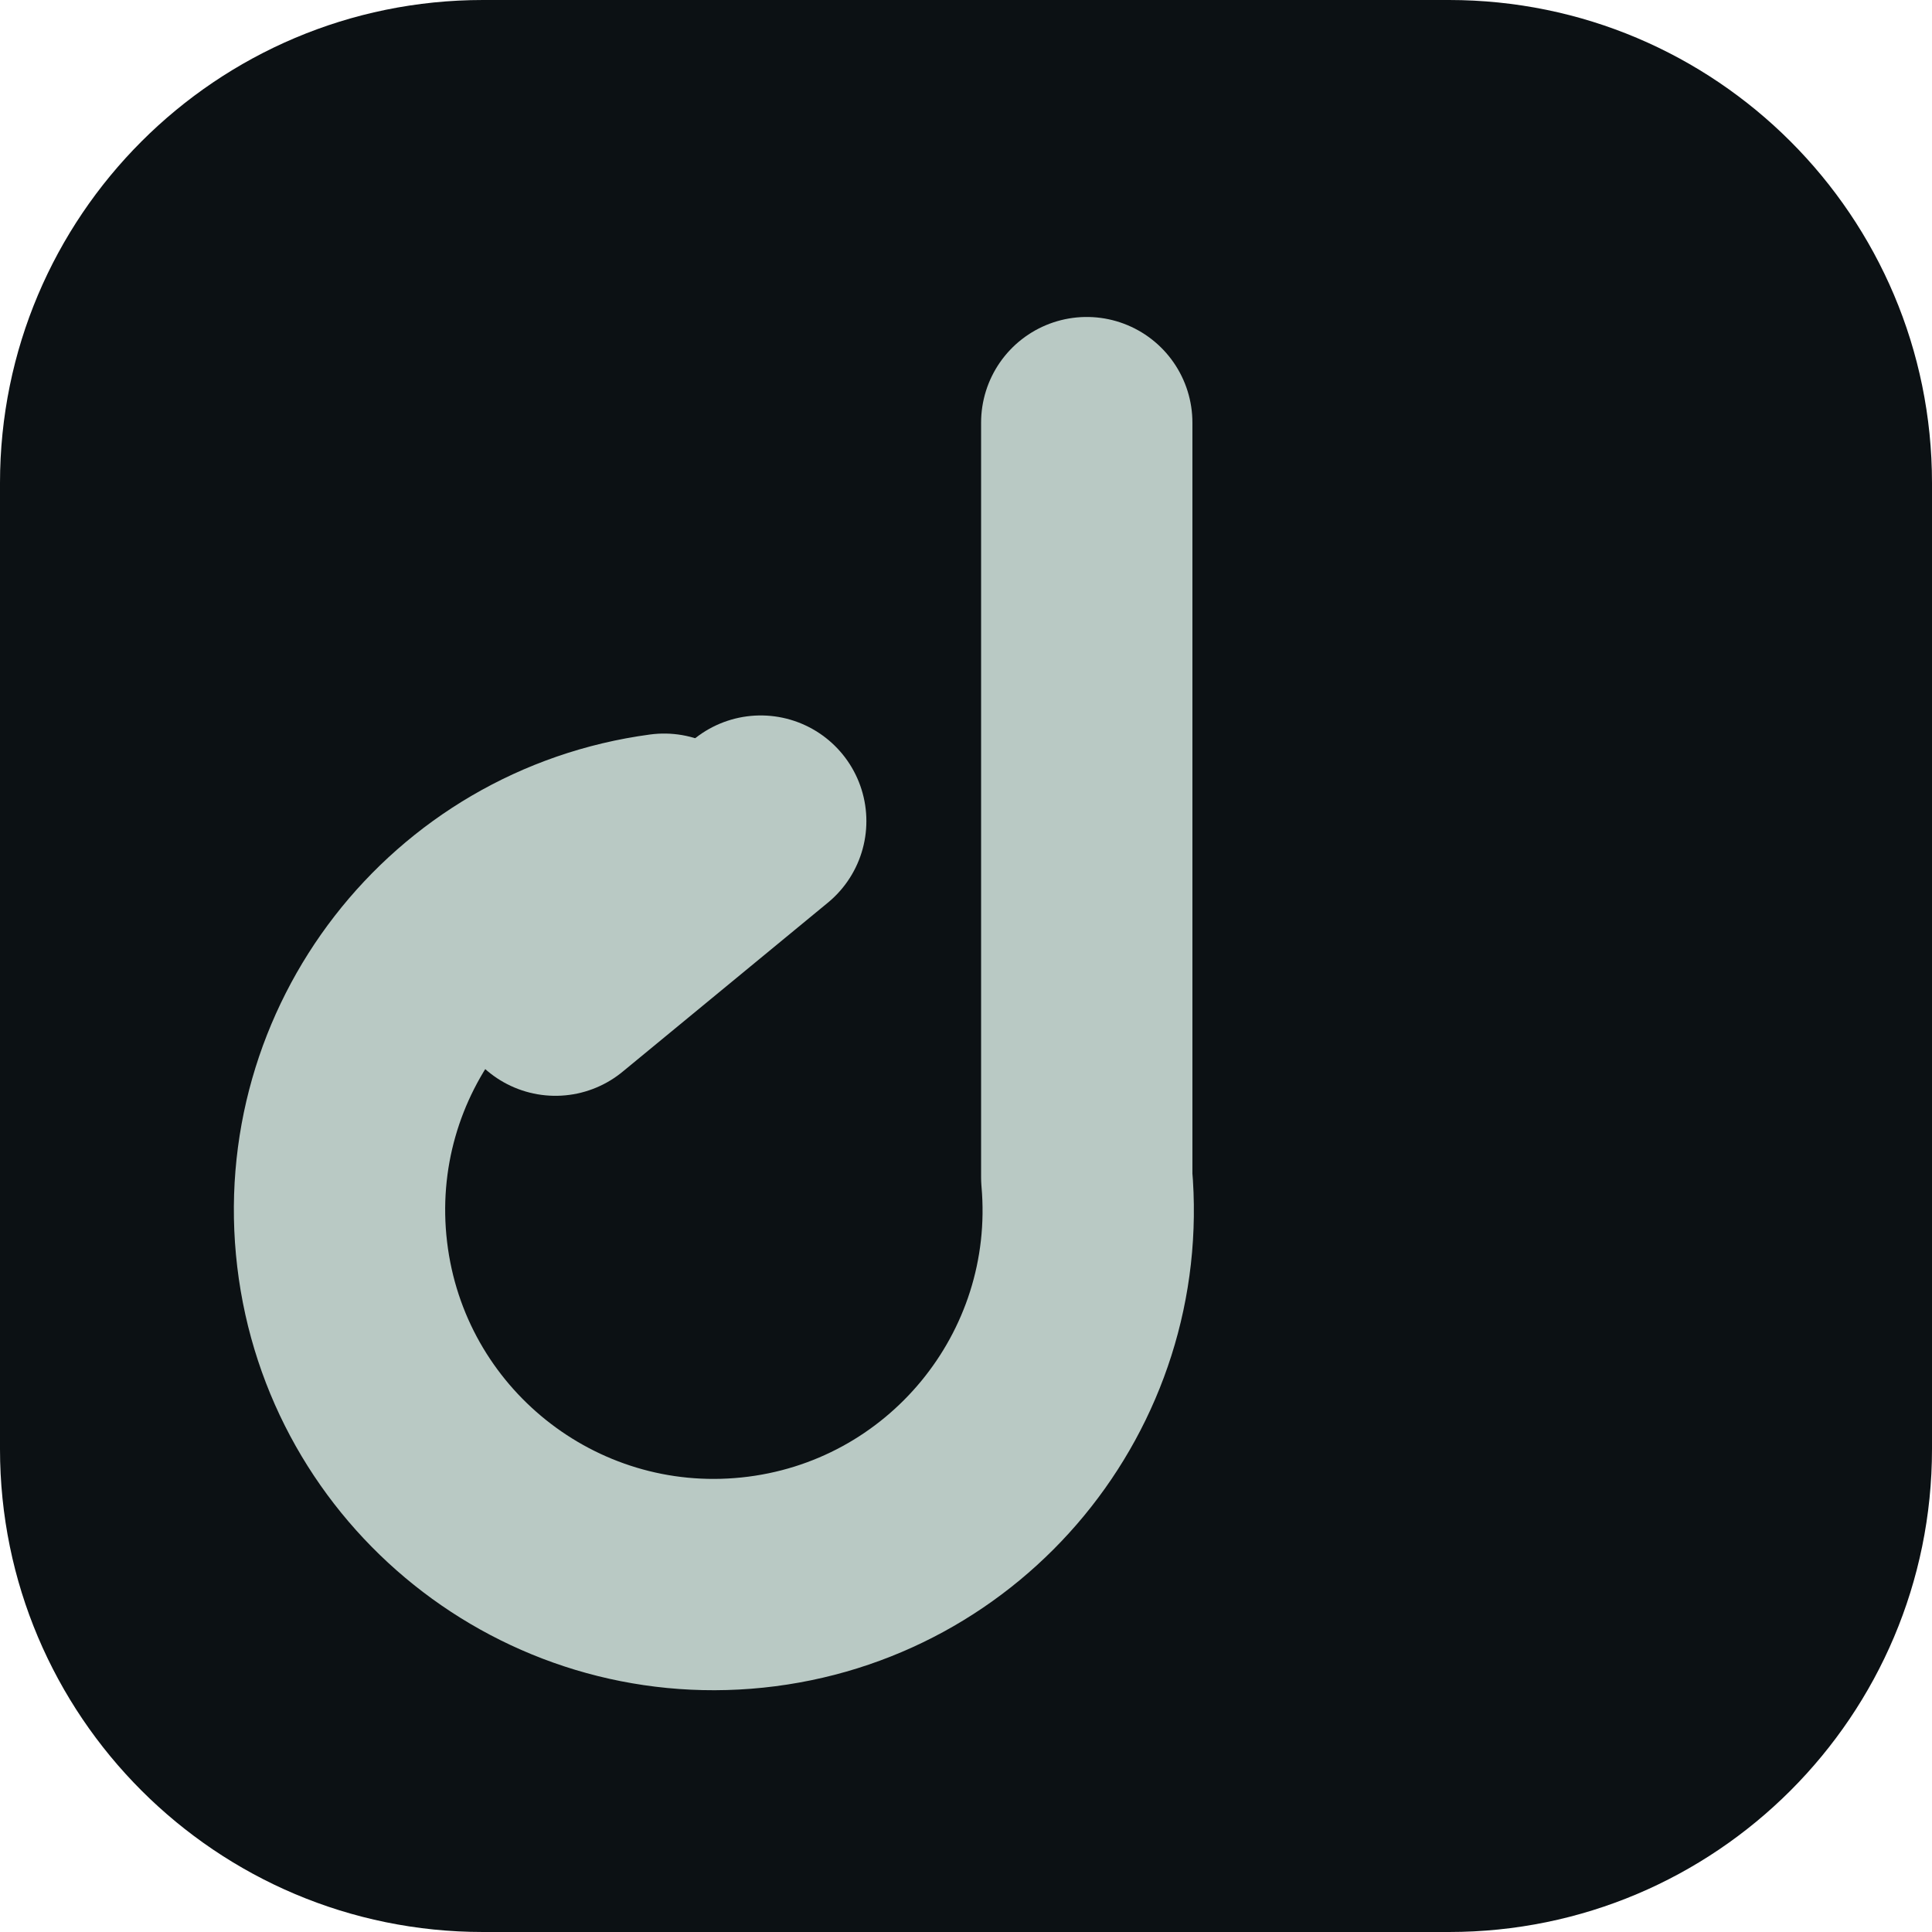
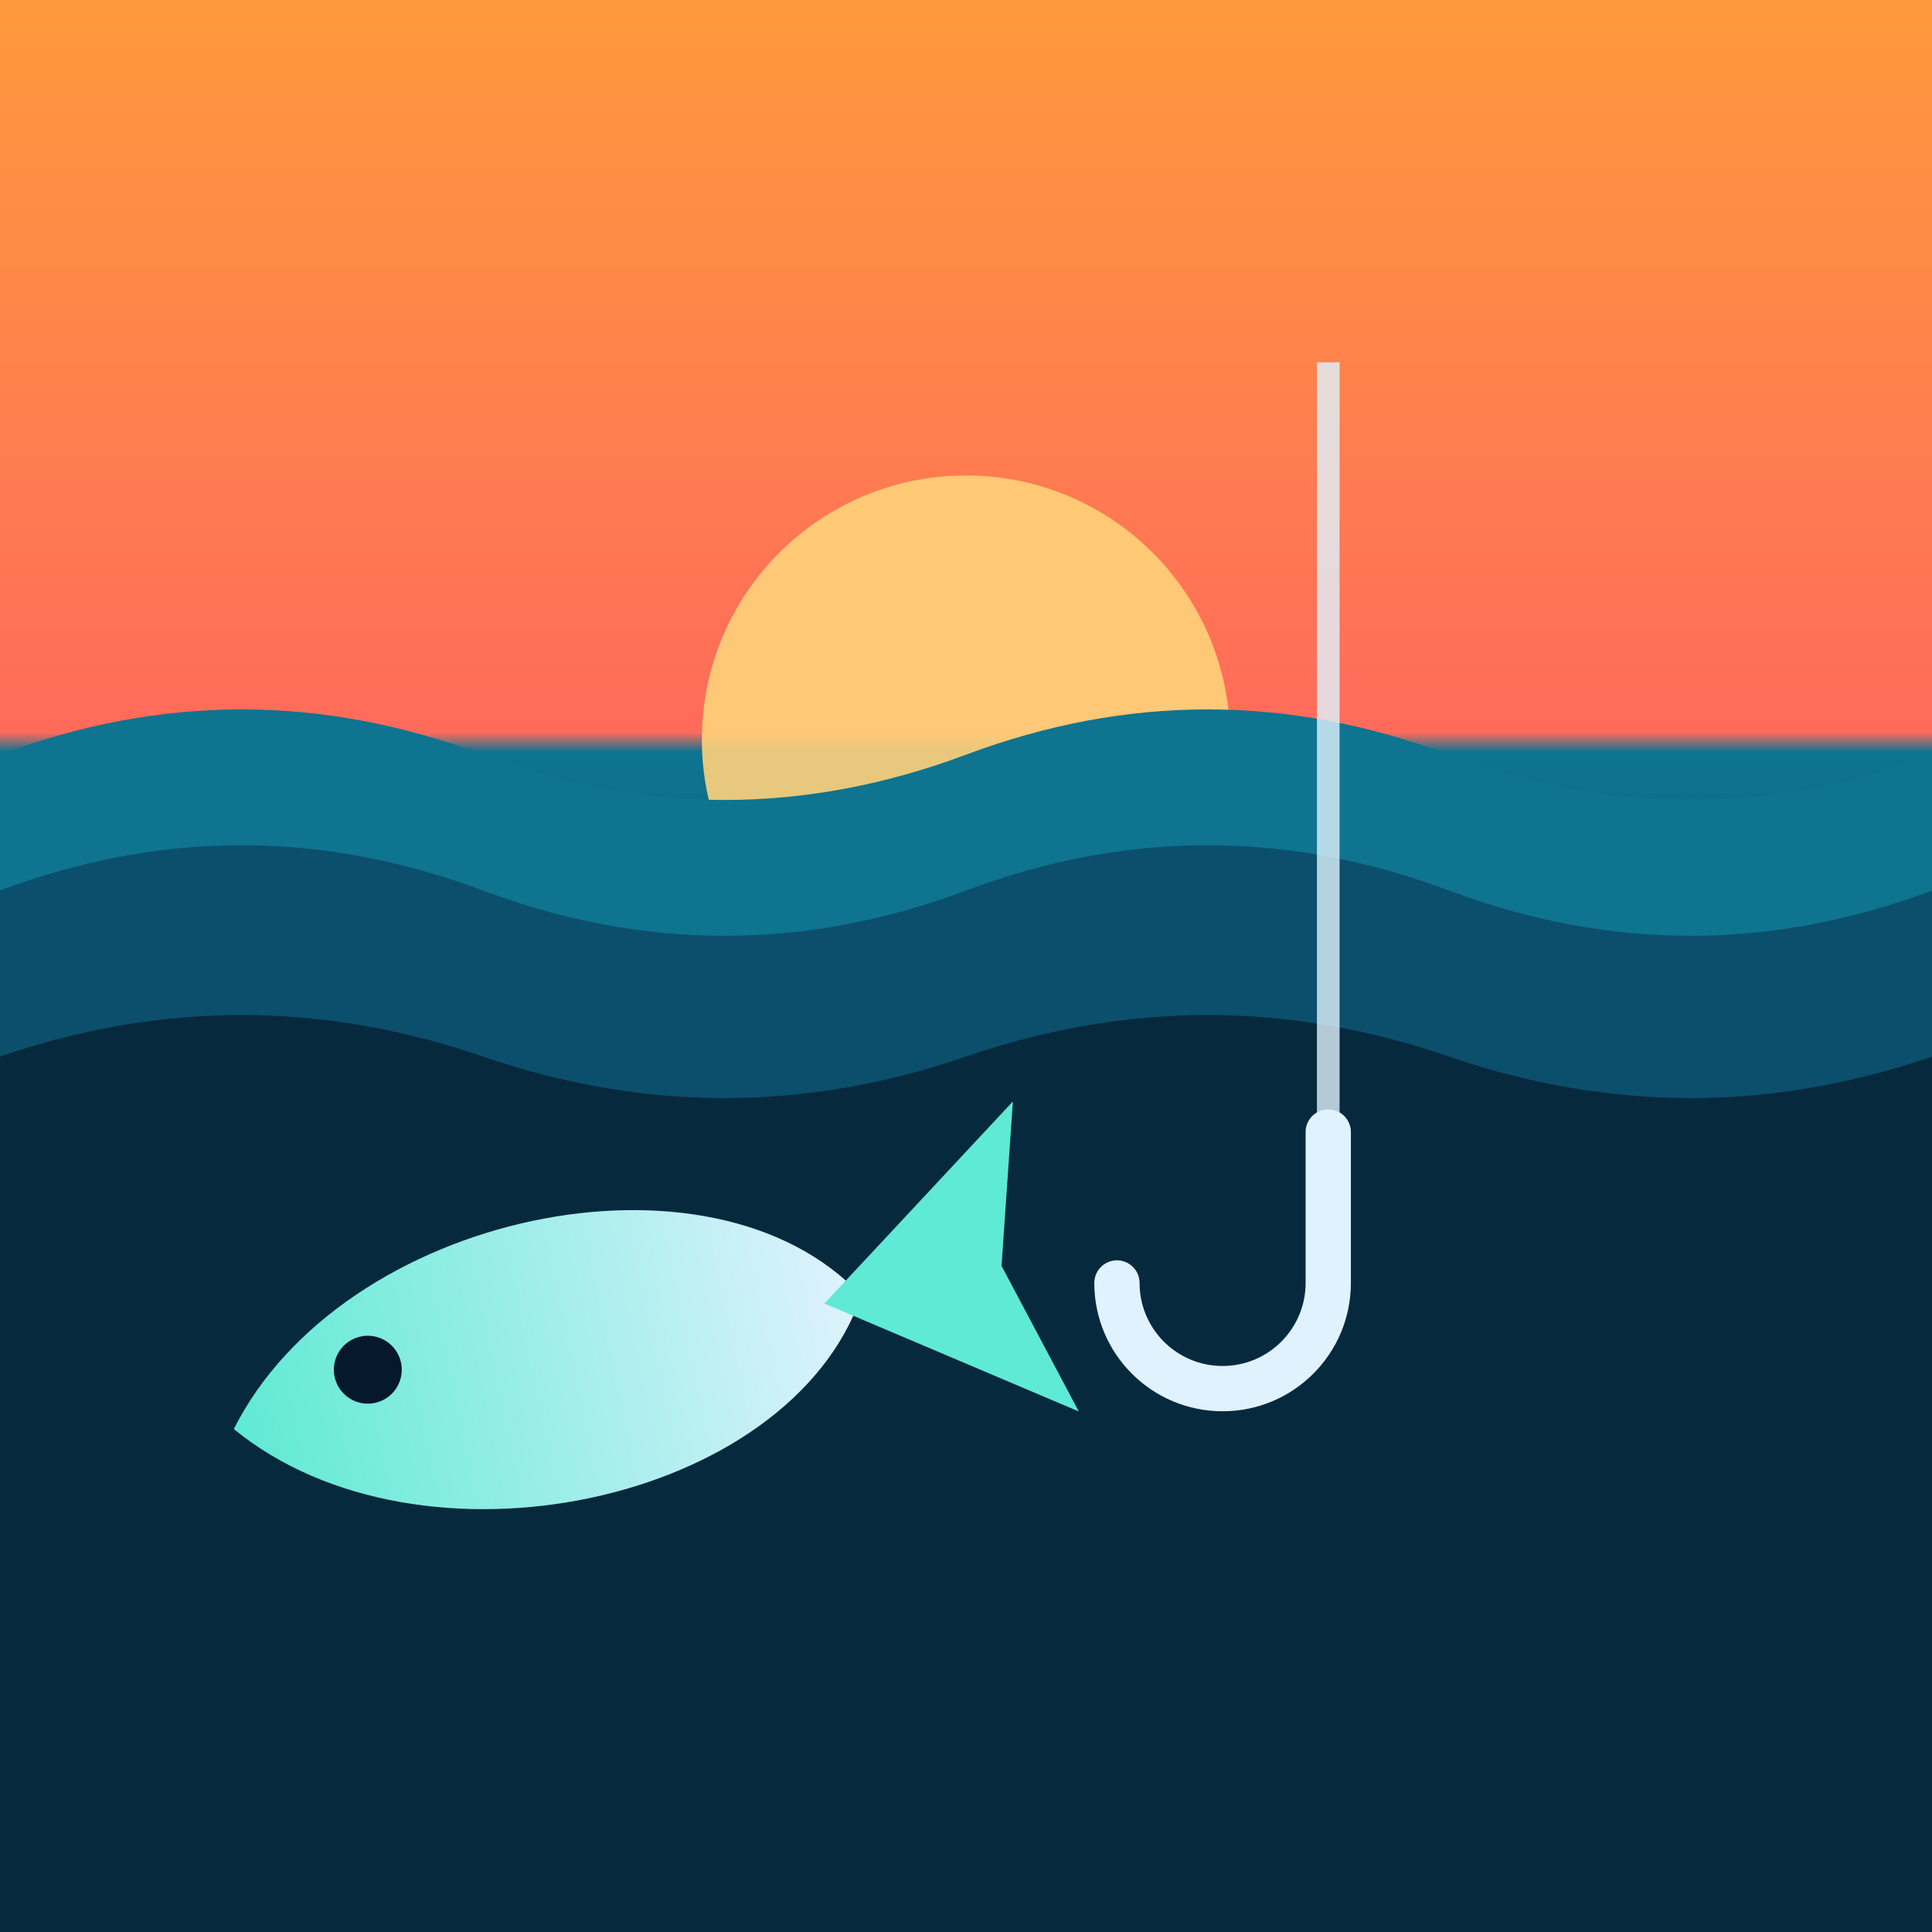
- <svg xmlns="http://www.w3.org/2000/svg" viewBox="0 0 32 32" role="img" aria-label="Ripcast">
-   <rect width="32" height="32" rx="8" fill="#0c1114" />
-   <path fill="none" stroke="#b9c9c4" stroke-width="3.5" stroke-linecap="round" stroke-linejoin="round" d="M18 7v12.5a6.2 6.2 0 1 1-7-5.6" />
-   <path fill="none" stroke="#b9c9c4" stroke-width="3.5" stroke-linecap="round" d="M9.2 16.4l3.4-2.8" />
+ <svg xmlns="http://www.w3.org/2000/svg" viewBox="0 0 512 512" width="512" height="512">
+   <defs>
+     <linearGradient id="bg" x1="0" y1="0" x2="0" y2="1">
+       <stop offset="0" stop-color="#ff9a3c" />
+       <stop offset=".38" stop-color="#ff6b5b" />
+       <stop offset=".39" stop-color="#0e7490" />
+       <stop offset="1" stop-color="#06182b" />
+     </linearGradient>
+     <linearGradient id="f" x1="0" y1="0" x2="1" y2="0">
+       <stop offset="0" stop-color="#5eead4" />
+       <stop offset="1" stop-color="#e0f2fe" />
+     </linearGradient>
+   </defs>
+   <rect width="512" height="512" fill="url(#bg)" />
+   <circle cx="256" cy="196" r="70" fill="#ffd27a" opacity=".9" />
+   <path d="M0 200 Q64 176 128 200 T256 200 T384 200 T512 200 V512 H0Z" fill="#0e7490" />
+   <path d="M0 236 Q64 212 128 236 T256 236 T384 236 T512 236 V512 H0Z" fill="#0b4f6c" />
+   <path d="M0 280 Q64 258 128 280 T256 280 T384 280 T512 280 V512 H0Z" fill="#06182b" opacity=".7" />
+   <line x1="352" y1="96" x2="352" y2="300" stroke="#e0f2fe" stroke-width="6" opacity=".8" />
+   <path d="M352 300 v40 a28 28 0 1 1 -56 0" fill="none" stroke="#e0f2fe" stroke-width="12" stroke-linecap="round" />
+   <g transform="translate(150 360) rotate(-12)">
+     <path d="M-90 0 C-50 -50 50 -50 80 0 C50 50 -50 50 -90 0Z" fill="url(#f)" />
+     <path d="M70 0 L130 -42 L118 0 L130 42Z" fill="#5eead4" />
+     <circle cx="-52" cy="-8" r="9" fill="#06182b" />
+   </g>
</svg>
